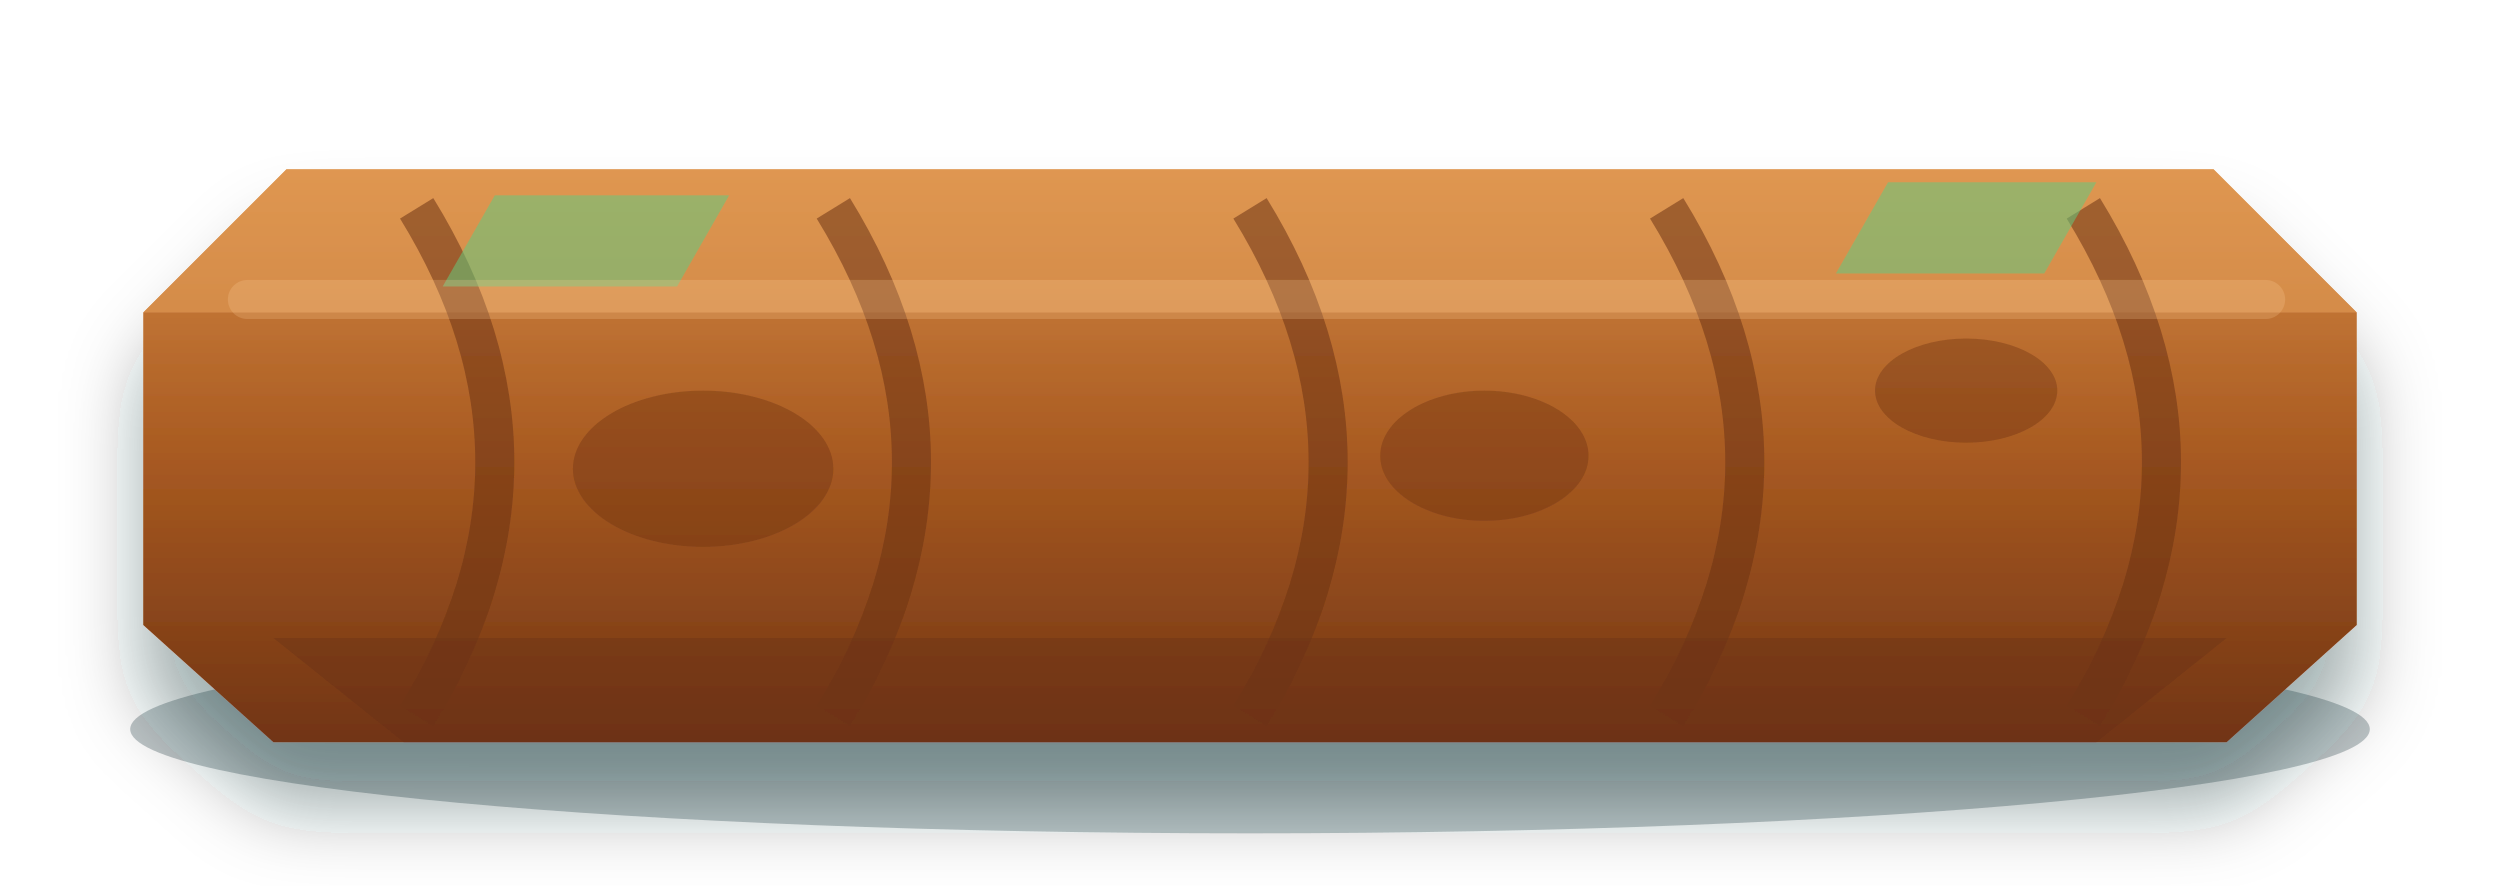
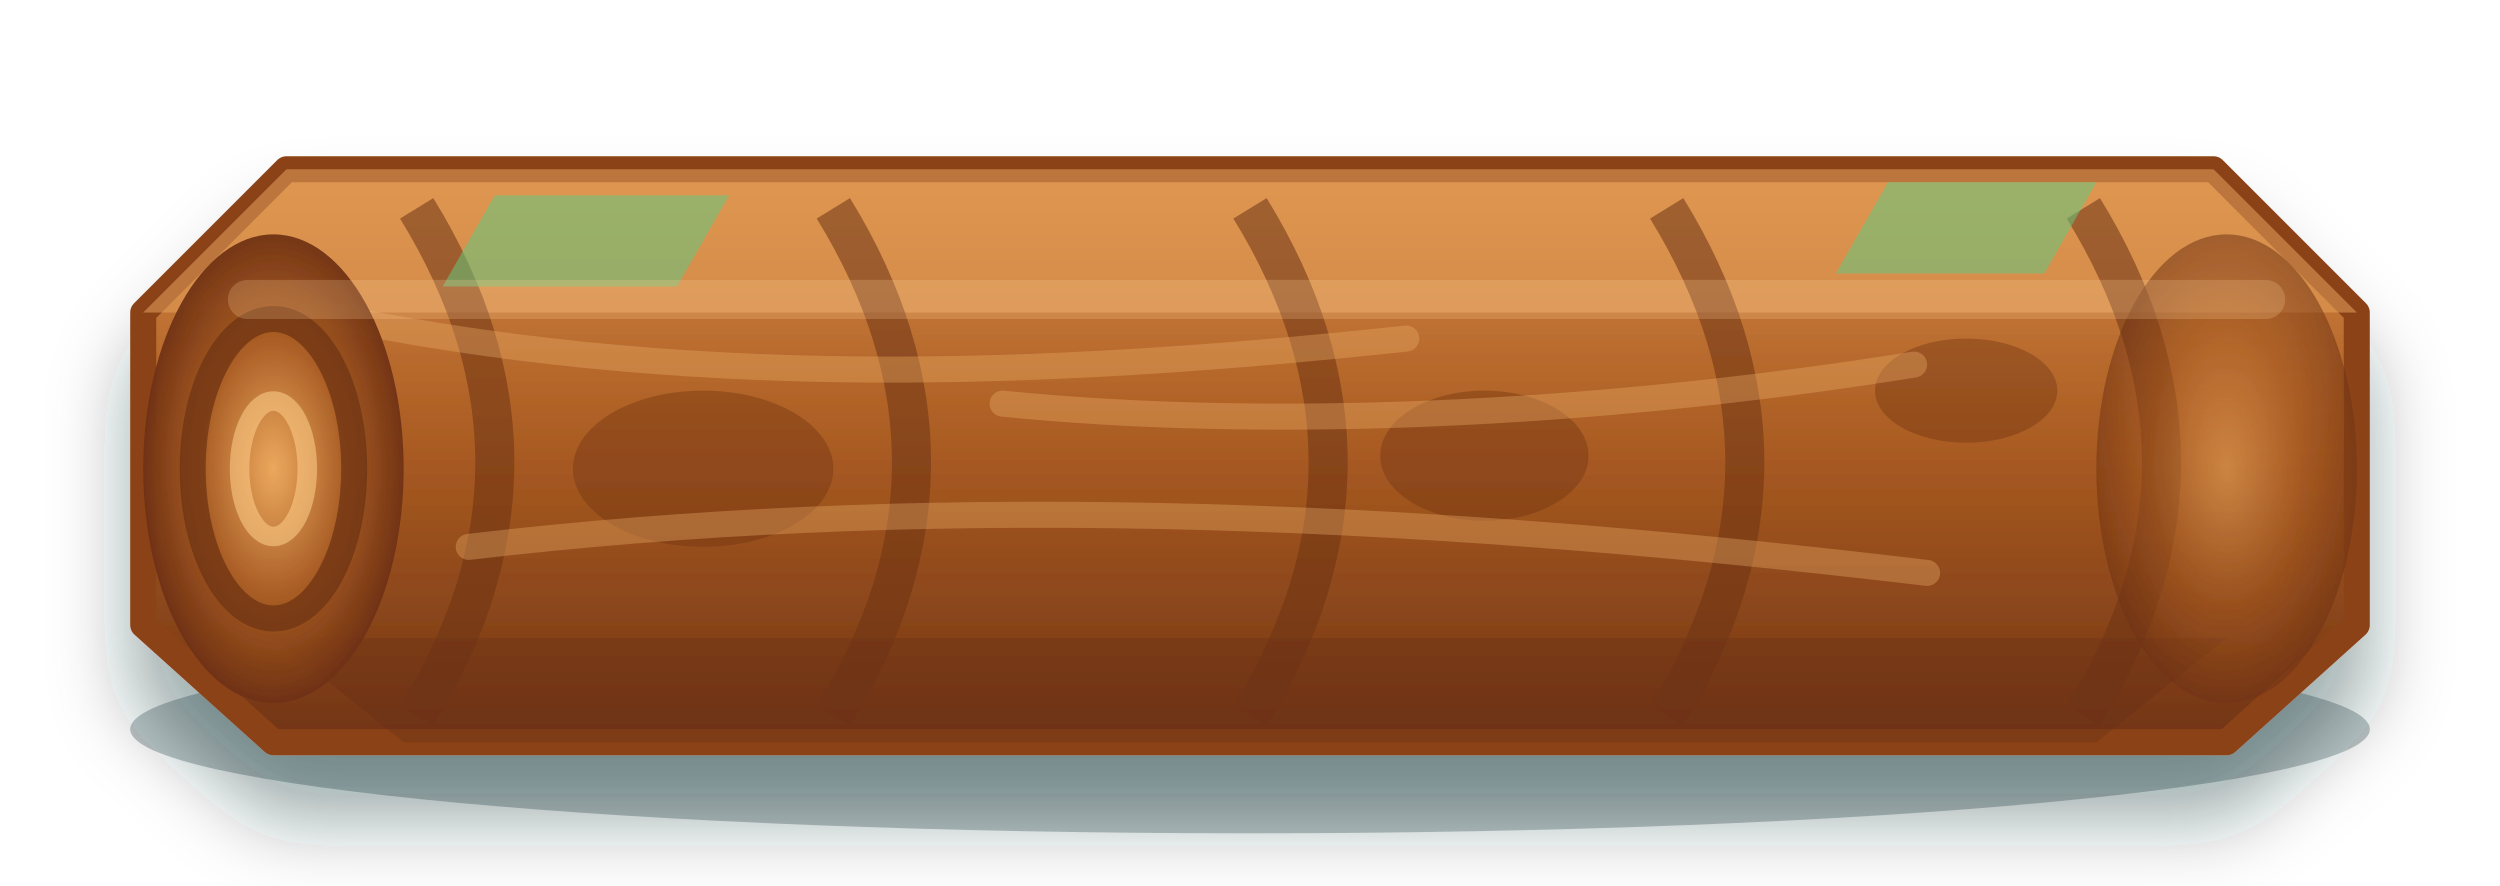
<svg xmlns="http://www.w3.org/2000/svg" viewBox="0 0 192 68">
  <defs>
    <linearGradient id="wood" x1="0" y1="0" x2="0" y2="1">
      <stop offset="0" stop-color="#d78b45" />
      <stop offset=".5" stop-color="#a85a21" />
      <stop offset="1" stop-color="#713414" />
    </linearGradient>
+     <radialGradient id="ring" cx="50%" cy="50%" r="50%">
+       <stop offset="0" stop-color="#f0ad61" />
+       <stop offset=".58" stop-color="#a65a22" />
+       <stop offset="1" stop-color="#6f3112" />
+     </radialGradient>
    <filter id="shadow" x="-12%" y="-35%" width="124%" height="170%">
      <feDropShadow dx="0" dy="5" stdDeviation="3" flood-color="#05212a" flood-opacity=".38" />
    </filter>
  </defs>
  <ellipse cx="96" cy="56" rx="86" ry="8" fill="#05212a" opacity=".26" />
  <g filter="url(#shadow)">
-     <path d="M11 24l11-11h148l11 11v24l-10 9H21l-10-9z" fill="url(#wood)" />
+     <path d="M11 24l11-11h148l11 11v24l-10 9H21l-10-9z" fill="url(#wood)" stroke="#8a4218" stroke-width="2" stroke-linejoin="round" />
    <path d="M22 13h148l11 11H11z" fill="#e5a15b" opacity=".55" />
    <path d="M21 49h150l-10 8H31z" fill="#632d10" opacity=".35" />
    <g stroke="#6d3415" stroke-opacity=".55" stroke-width="3" fill="none">
      <path d="M32 16c8 13 8 26 0 39" />
      <path d="M64 16c8 13 8 26 0 39" />
      <path d="M96 16c8 13 8 26 0 39" />
      <path d="M128 16c8 13 8 26 0 39" />
      <path d="M160 16c8 13 8 26 0 39" />
    </g>
    <g fill="#6b3011" opacity=".38">
      <ellipse cx="54" cy="36" rx="10" ry="6" />
      <ellipse cx="114" cy="35" rx="8" ry="5" />
      <ellipse cx="151" cy="30" rx="7" ry="4" />
    </g>
+     <g stroke="#f3b56d" stroke-opacity=".34" stroke-width="2" fill="none" stroke-linecap="round">
+       <path d="M24 24c28 6 56 5 84 2" />
+       <path d="M36 42c34-4 70-3 112 2" />
+       <path d="M77 31c20 2 45 1 70-3" />
+     </g>
+     <ellipse cx="21" cy="36" rx="10" ry="18" fill="url(#ring)" opacity=".94" />
+     <ellipse cx="21" cy="36" rx="6.2" ry="11.5" fill="none" stroke="#6c3212" stroke-width="2" opacity=".72" />
+     <ellipse cx="21" cy="36" rx="2.6" ry="5.2" fill="none" stroke="#ffd08b" stroke-width="1.5" opacity=".55" />
+     <ellipse cx="171" cy="36" rx="10" ry="18" fill="url(#ring)" opacity=".52" />
    <g fill="#65c97d" opacity=".55">
      <path d="M38 15h18l-4 7H34z" />
      <path d="M145 14h16l-4 7h-16z" />
    </g>
    <path d="M19 23h155" stroke="#ffd09a" stroke-width="3" opacity=".22" stroke-linecap="round" />
  </g>
</svg>
